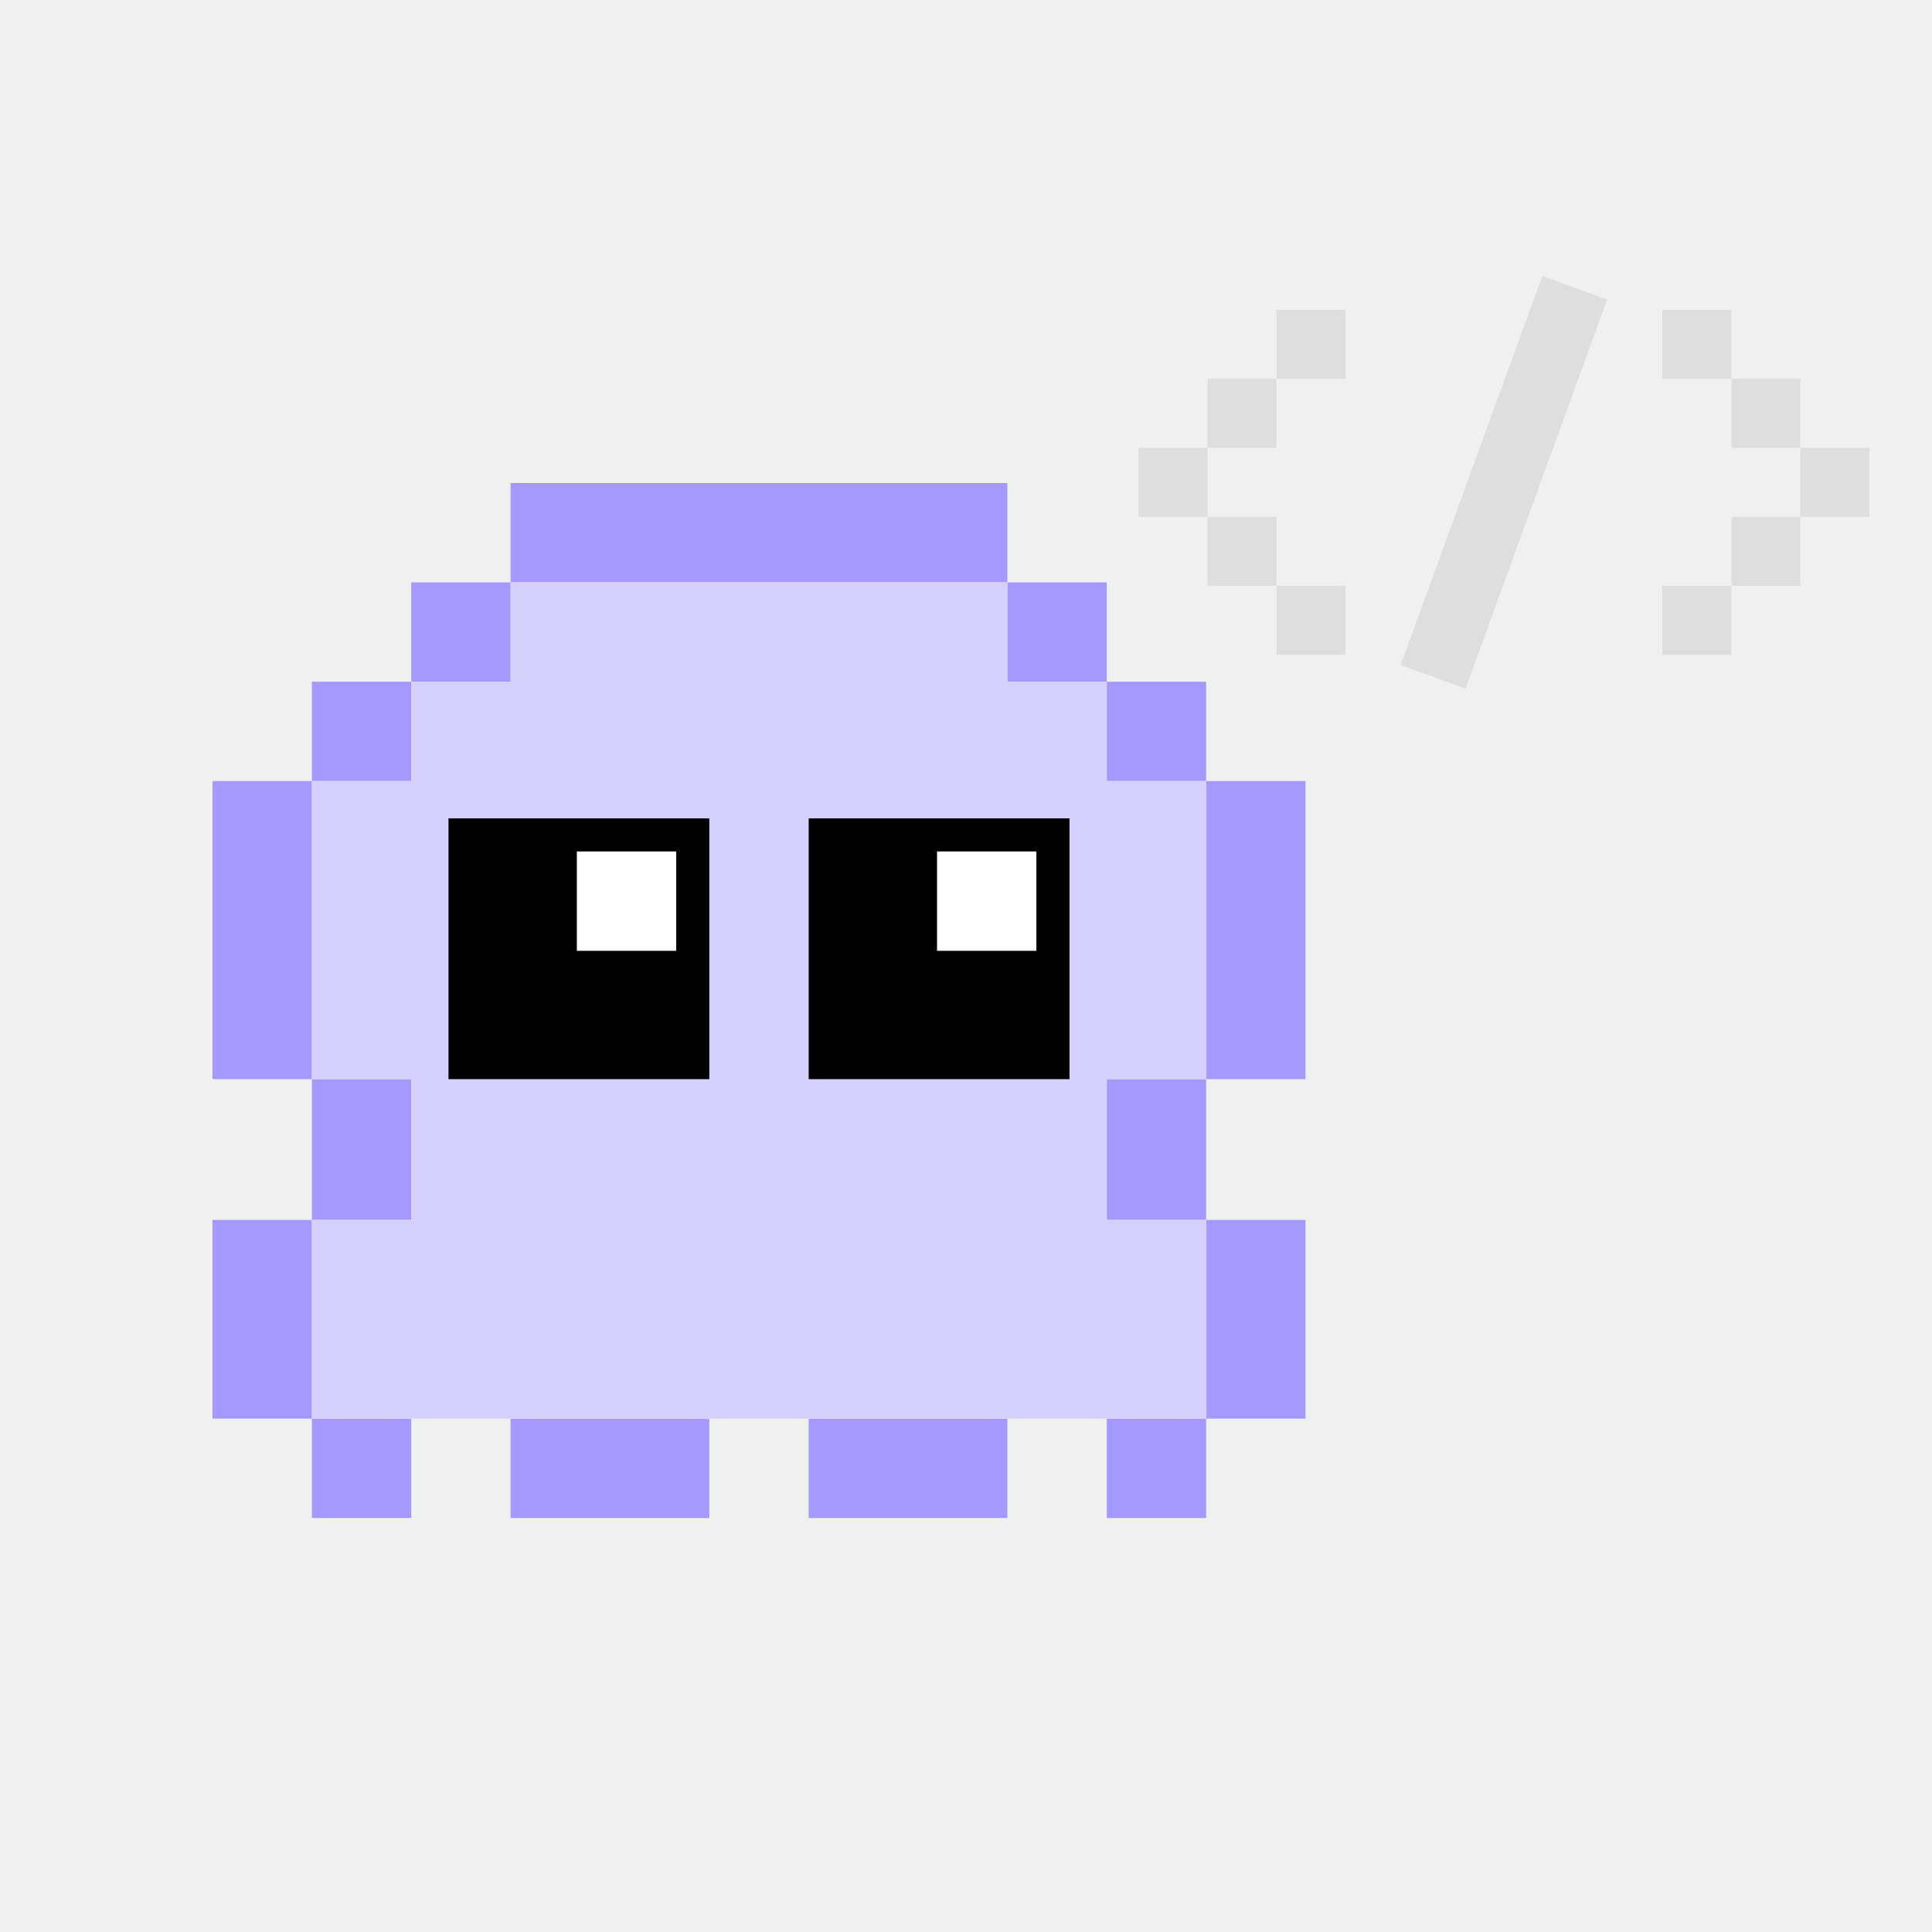
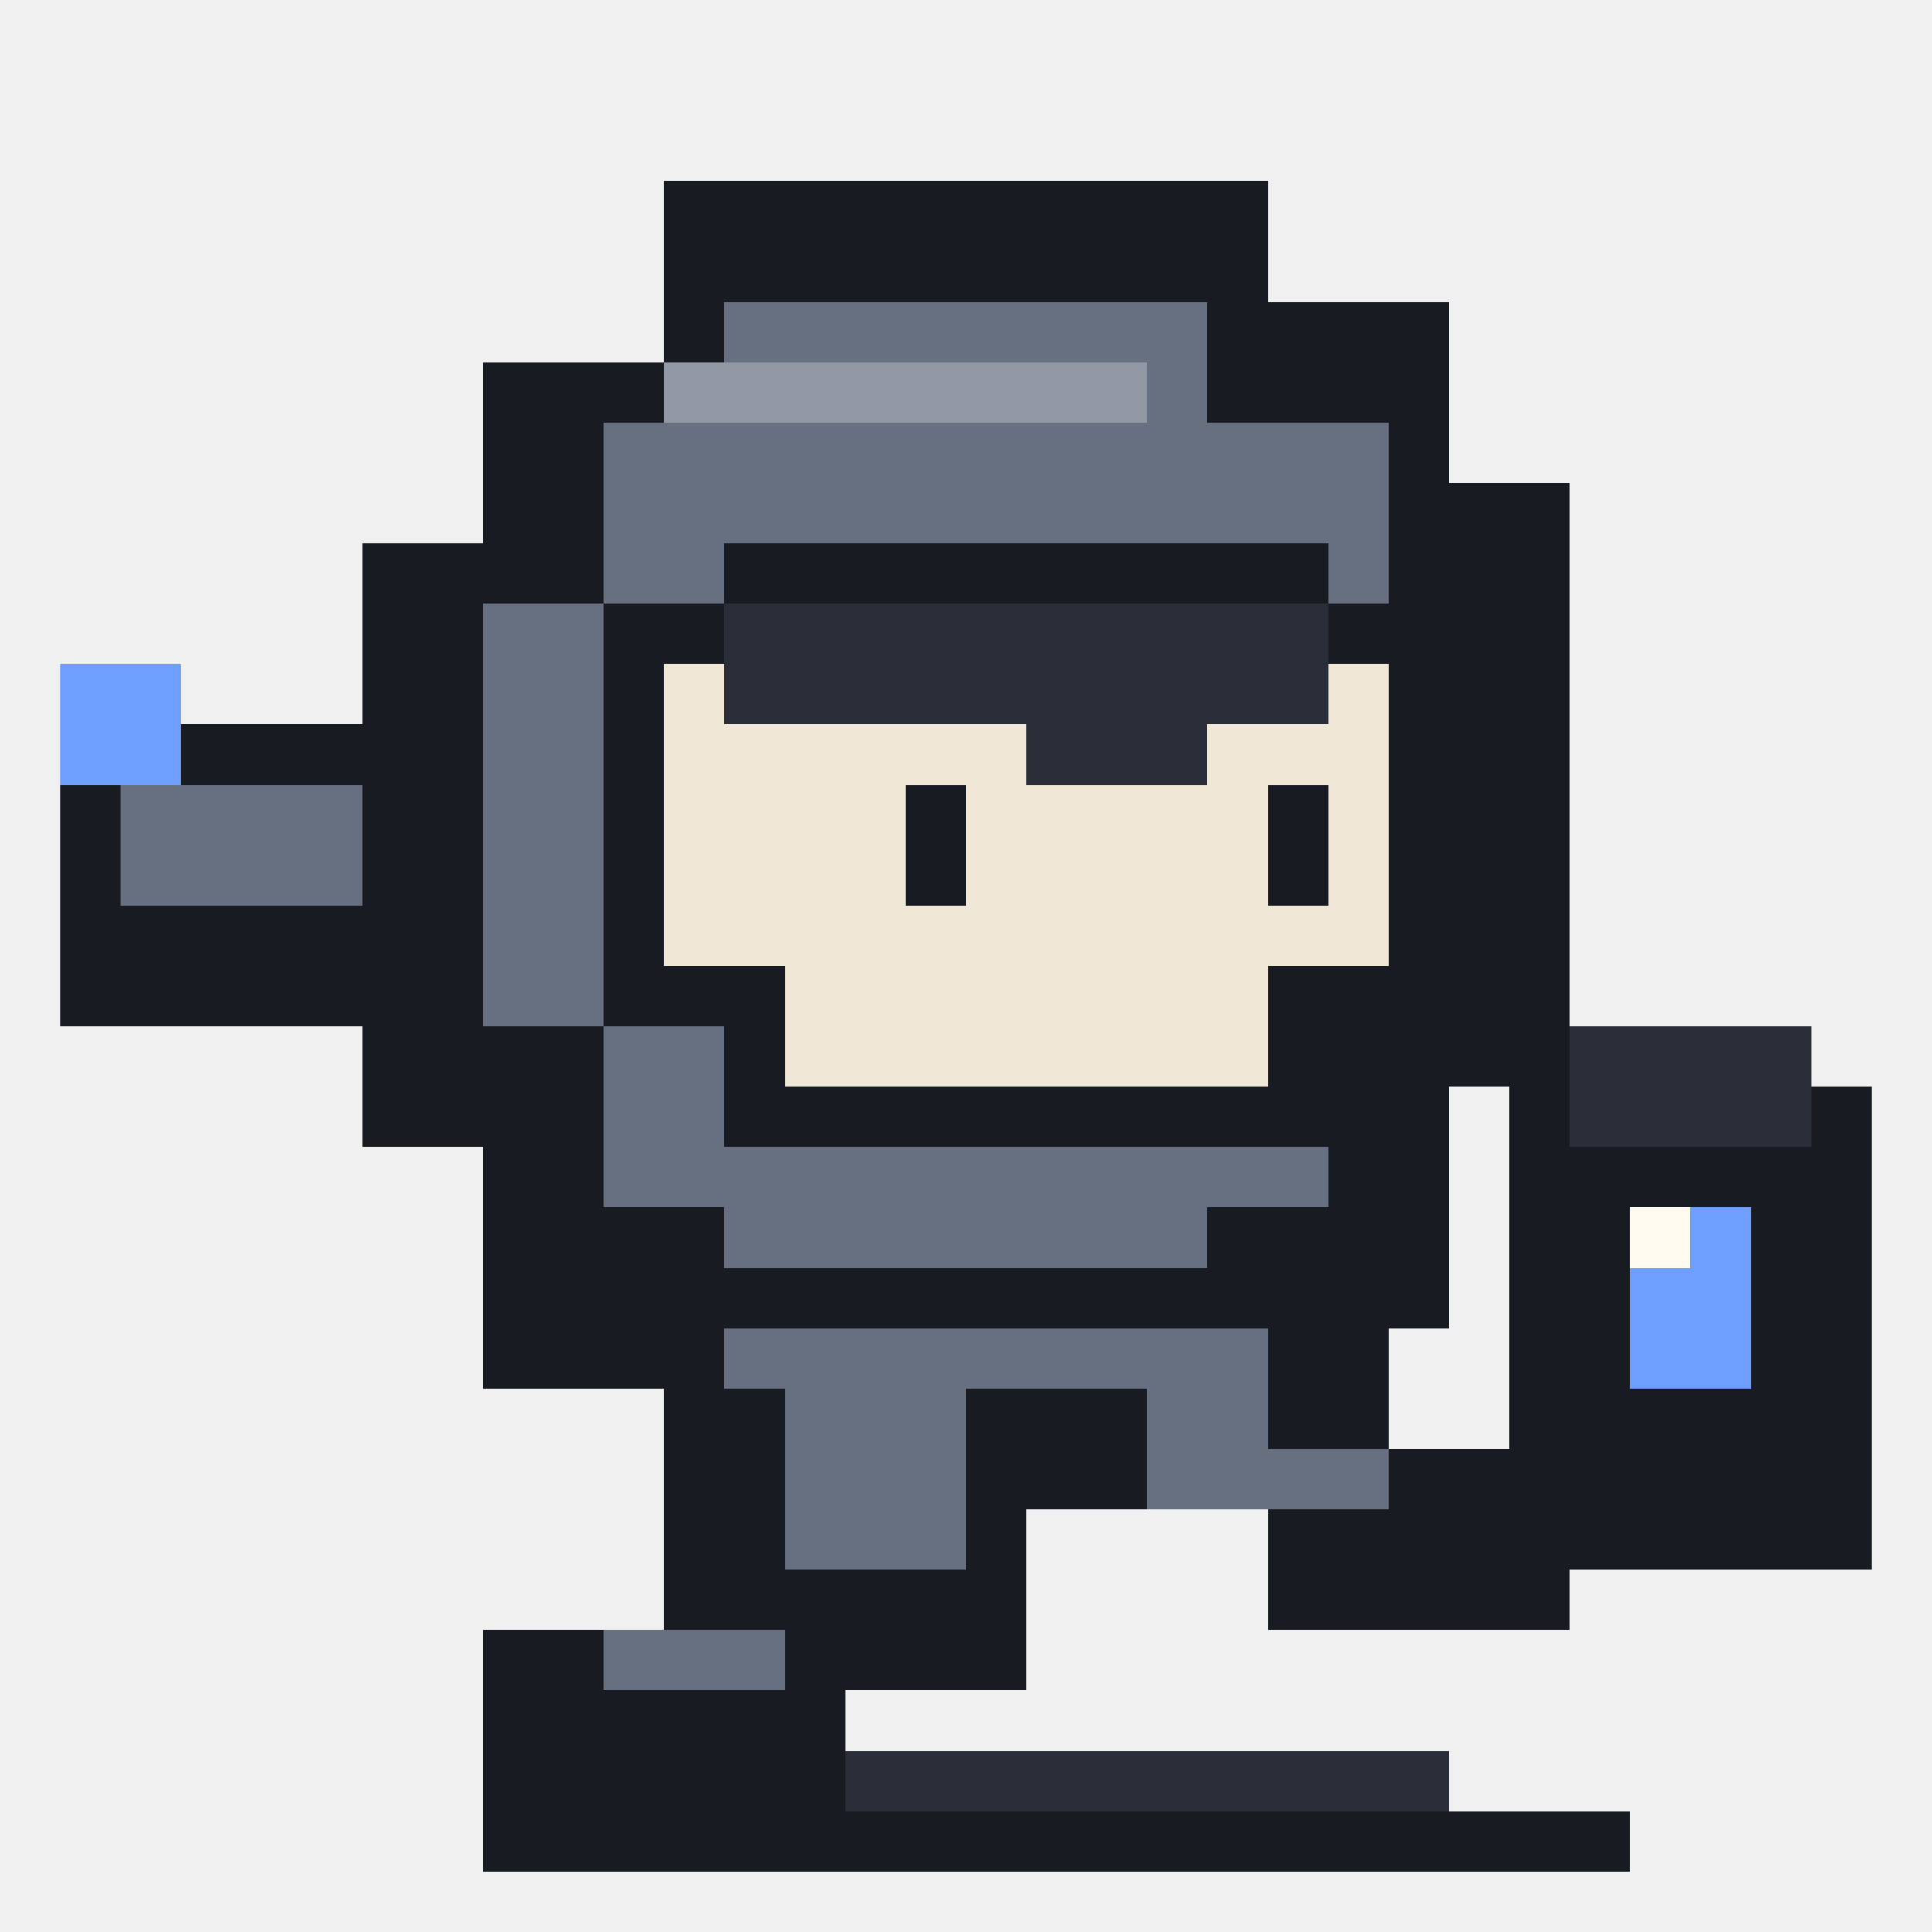
- <svg xmlns="http://www.w3.org/2000/svg" width="56" height="56" viewBox="0 0 56 56" fill="none">
-   <rect width="2" height="2" transform="matrix(-1 0 0 1 39 8.9801)" fill="#DEDEDE" style="fill:#DEDEDE;fill:color(display-p3 0.872 0.872 0.872);fill-opacity:1;" />
-   <rect width="2" height="2" transform="matrix(-1 0 0 1 37 10.9801)" fill="#DEDEDE" style="fill:#DEDEDE;fill:color(display-p3 0.872 0.872 0.872);fill-opacity:1;" />
-   <rect width="2" height="2" transform="matrix(-1 0 0 1 35.0005 12.98)" fill="#DEDEDE" style="fill:#DEDEDE;fill:color(display-p3 0.872 0.872 0.872);fill-opacity:1;" />
-   <rect width="2" height="2" transform="matrix(-1 0 0 1 37 14.9801)" fill="#DEDEDE" style="fill:#DEDEDE;fill:color(display-p3 0.872 0.872 0.872);fill-opacity:1;" />
-   <rect width="2" height="2" transform="matrix(-1 0 0 1 39 16.9801)" fill="#DEDEDE" style="fill:#DEDEDE;fill:color(display-p3 0.872 0.872 0.872);fill-opacity:1;" />
-   <rect x="44.704" y="8" width="2" height="12" transform="rotate(20 44.7039 8)" fill="#DEDEDE" style="fill:#DEDEDE;fill:color(display-p3 0.872 0.872 0.872);fill-opacity:1;" />
-   <rect x="48.183" y="8.98" width="2" height="2" fill="#DEDEDE" style="fill:#DEDEDE;fill:color(display-p3 0.872 0.872 0.872);fill-opacity:1;" />
-   <rect x="50.183" y="10.98" width="2" height="2" fill="#DEDEDE" style="fill:#DEDEDE;fill:color(display-p3 0.872 0.872 0.872);fill-opacity:1;" />
-   <rect x="52.183" y="12.98" width="2" height="2" fill="#DEDEDE" style="fill:#DEDEDE;fill:color(display-p3 0.872 0.872 0.872);fill-opacity:1;" />
-   <rect x="50.183" y="14.98" width="2" height="2" fill="#DEDEDE" style="fill:#DEDEDE;fill:color(display-p3 0.872 0.872 0.872);fill-opacity:1;" />
-   <rect x="48.183" y="16.98" width="2" height="2" fill="#DEDEDE" style="fill:#DEDEDE;fill:color(display-p3 0.872 0.872 0.872);fill-opacity:1;" />
-   <rect x="14.8" y="14" width="14.4" height="2.88" fill="#A599FF" style="fill:#A599FF;fill:color(display-p3 0.647 0.6 1);fill-opacity:1;" />
-   <rect x="11.92" y="16.88" width="2.88" height="2.88" fill="#A599FF" style="fill:#A599FF;fill:color(display-p3 0.647 0.6 1);fill-opacity:1;" />
-   <rect x="9.04" y="19.76" width="2.88" height="2.88" fill="#A599FF" style="fill:#A599FF;fill:color(display-p3 0.647 0.6 1);fill-opacity:1;" />
-   <rect x="9.04" y="31.28" width="2.88" height="4.08" fill="#A599FF" style="fill:#A599FF;fill:color(display-p3 0.647 0.6 1);fill-opacity:1;" />
-   <rect x="9.04" y="41.12" width="2.88" height="2.88" fill="#A599FF" style="fill:#A599FF;fill:color(display-p3 0.647 0.6 1);fill-opacity:1;" />
-   <rect x="11.92" y="37.04" width="2.88" height="2.88" fill="#A599FF" style="fill:#A599FF;fill:color(display-p3 0.647 0.6 1);fill-opacity:1;" />
-   <rect x="20.56" y="37.04" width="2.88" height="2.88" fill="#A599FF" style="fill:#A599FF;fill:color(display-p3 0.647 0.6 1);fill-opacity:1;" />
-   <rect x="14.8" y="41.12" width="5.76" height="2.88" fill="#A599FF" style="fill:#A599FF;fill:color(display-p3 0.647 0.6 1);fill-opacity:1;" />
-   <rect x="23.44" y="41.12" width="5.76" height="2.88" fill="#A599FF" style="fill:#A599FF;fill:color(display-p3 0.647 0.6 1);fill-opacity:1;" />
-   <rect x="29.2" y="37.04" width="2.88" height="2.88" fill="#A599FF" style="fill:#A599FF;fill:color(display-p3 0.647 0.6 1);fill-opacity:1;" />
-   <rect x="32.08" y="41.12" width="2.88" height="2.88" fill="#A599FF" style="fill:#A599FF;fill:color(display-p3 0.647 0.6 1);fill-opacity:1;" />
-   <rect x="32.08" y="31.28" width="2.88" height="4.08" fill="#A599FF" style="fill:#A599FF;fill:color(display-p3 0.647 0.6 1);fill-opacity:1;" />
-   <rect x="32.08" y="19.76" width="2.88" height="2.88" fill="#A599FF" style="fill:#A599FF;fill:color(display-p3 0.647 0.6 1);fill-opacity:1;" />
-   <rect x="29.2" y="16.88" width="2.88" height="2.88" fill="#A599FF" style="fill:#A599FF;fill:color(display-p3 0.647 0.6 1);fill-opacity:1;" />
-   <rect x="6.16" y="22.64" width="2.88" height="8.64" fill="#A599FF" style="fill:#A599FF;fill:color(display-p3 0.647 0.6 1);fill-opacity:1;" />
-   <rect x="6.16" y="35.36" width="2.88" height="5.76" fill="#A599FF" style="fill:#A599FF;fill:color(display-p3 0.647 0.6 1);fill-opacity:1;" />
-   <rect x="34.96" y="35.36" width="2.88" height="5.76" fill="#A599FF" style="fill:#A599FF;fill:color(display-p3 0.647 0.6 1);fill-opacity:1;" />
-   <rect x="34.96" y="22.64" width="2.88" height="8.64" fill="#A599FF" style="fill:#A599FF;fill:color(display-p3 0.647 0.6 1);fill-opacity:1;" />
-   <path d="M32.08 35.36H34.96V41.12H9.04V35.36H11.92V31.28H9.04V22.64H11.92V19.76H14.8V16.88H29.2V19.76H32.08V22.64H34.96V31.28H32.08V35.36Z" fill="#D6D0FF" style="fill:#D6D0FF;fill:color(display-p3 0.839 0.817 1);fill-opacity:1;" />
-   <rect x="23.44" y="23.72" width="7.56" height="7.56" fill="#010101" style="fill:#010101;fill:color(display-p3 0.004 0.004 0.004);fill-opacity:1;" />
-   <rect x="30.04" y="27.56" width="2.88" height="2.88" transform="rotate(180 30.04 27.5599)" fill="white" style="fill:white;fill-opacity:1;" />
-   <rect x="13" y="23.72" width="7.56" height="7.56" fill="#010101" style="fill:#010101;fill:color(display-p3 0.004 0.004 0.004);fill-opacity:1;" />
-   <rect x="19.6" y="27.56" width="2.88" height="2.88" transform="rotate(180 19.6001 27.5599)" fill="white" style="fill:white;fill-opacity:1;" />
+ <svg xmlns="http://www.w3.org/2000/svg" width="56" height="56" viewBox="0 0 32 32" shape-rendering="crispEdges">
+   <style>.ink{fill:#181b22}.deep{fill:#292e38}.cloth{fill:#667080}.cloth2{fill:#9299a5}.face{fill:#f0e7d6}.light{fill:#fffaf0}.blue{fill:#6e9fff}</style>
+   <rect class="ink" x="8" y="30" width="19" height="1" />
+   <rect class="deep" x="12" y="29" width="12" height="1" />
+   <rect class="ink" x="1" y="12" width="9" height="5" />
+   <rect class="cloth" x="2" y="13" width="8" height="2" />
+   <rect class="blue" x="1" y="11" width="2" height="2" />
+   <path class="ink" d="M11 3h10v2h3v3h2v10h-2v4h-3v3H11v-2H8v-4H6V9h2V6h3z" />
+   <path class="cloth" d="M12 5h8v2h3v3h1v7h-2v3h-2v2h-8v-2h-2v-3H8v-7h2V7h2z" />
+   <rect class="cloth2" x="11" y="6" width="8" height="1" />
+   <path class="ink" d="M12 9h10v1h2v7h-2v2H12v-2h-2v-7h2z" />
+   <path class="face" d="M13 10h8v1h2v5h-2v2h-8v-2h-2v-5h2z" />
+   <path class="deep" d="M12 10h10v2h-2v1h-3v-1h-5z" />
+   <rect class="ink" x="15" y="13" width="1" height="2" />
+   <rect class="ink" x="21" y="13" width="1" height="2" />
+   <path class="ink" d="M11 21h12v3h3v3h-5v-2h-4v3h-3v2H8v-3h3v-3h0z" />
+   <path class="cloth" d="M12 22h9v2h2v1h-4v-2h-3v3h-3v2h-3v-1h3v-4h-1z" />
+   <rect class="ink" x="25" y="18" width="6" height="8" />
+   <rect class="deep" x="26" y="17" width="4" height="2" />
+   <rect class="blue" x="27" y="20" width="2" height="3" />
+   <rect class="light" x="27" y="20" width="1" height="1" />
</svg>
